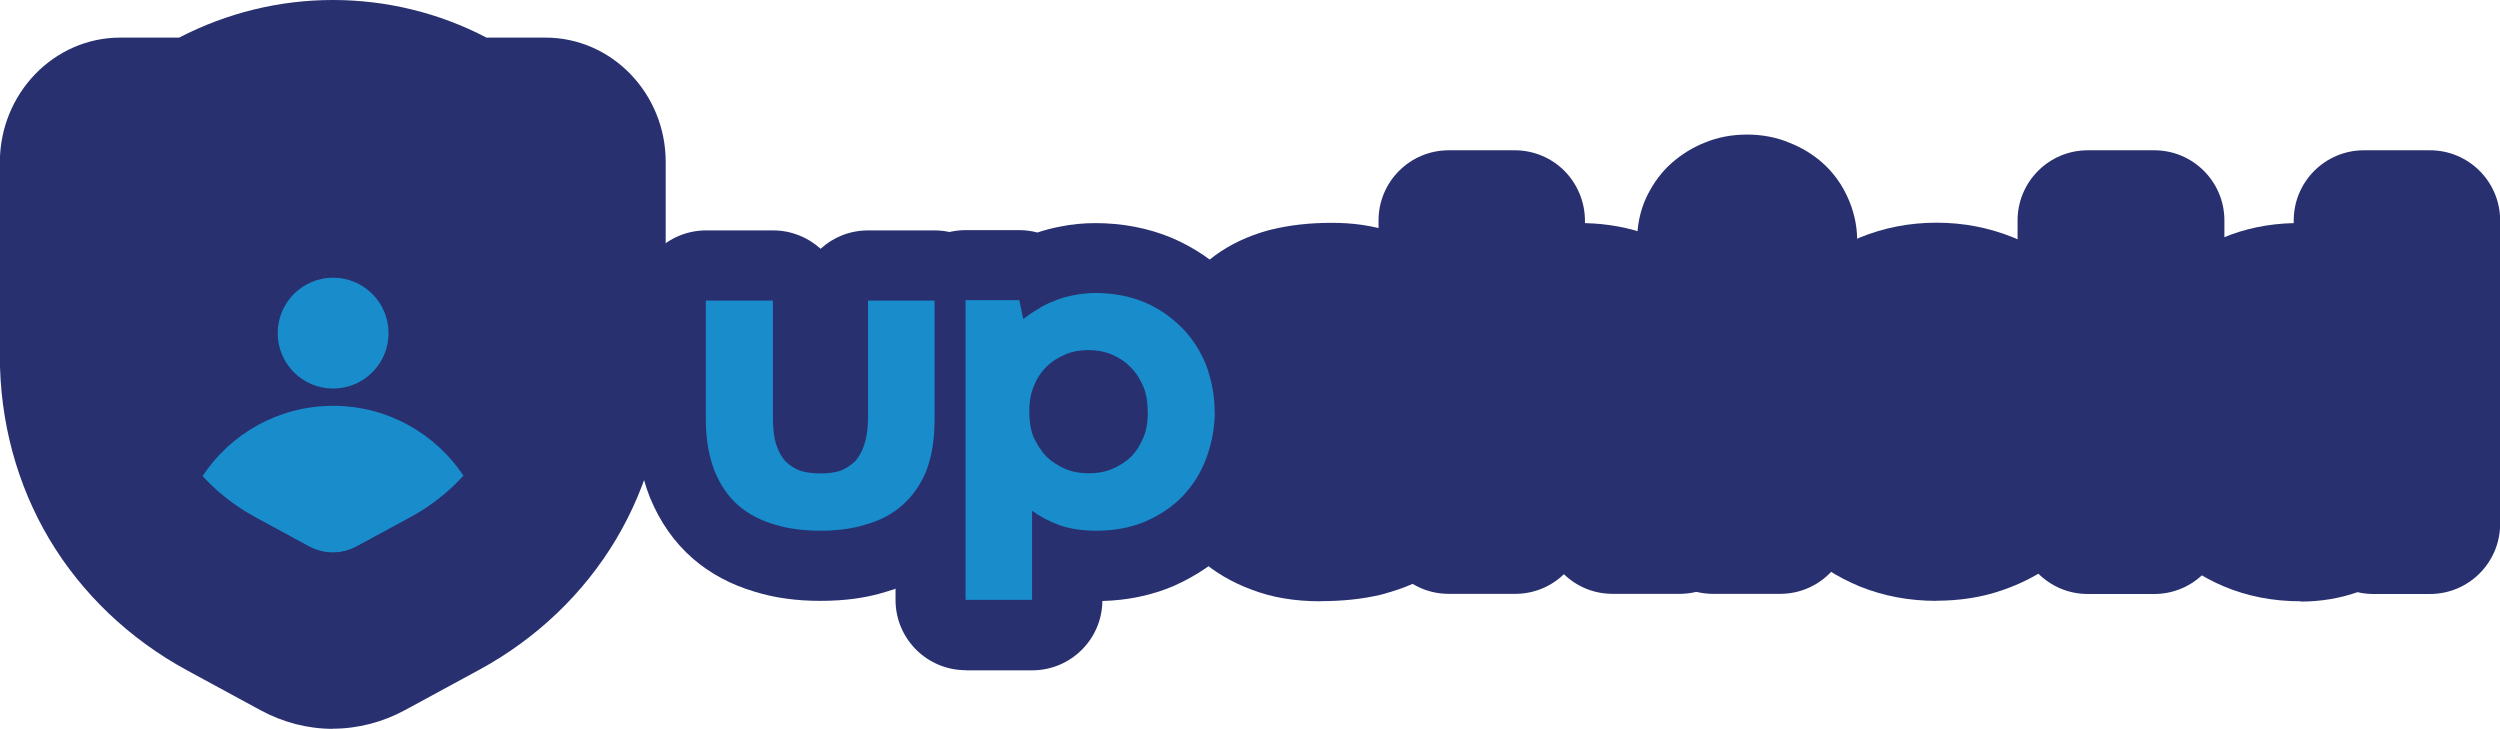
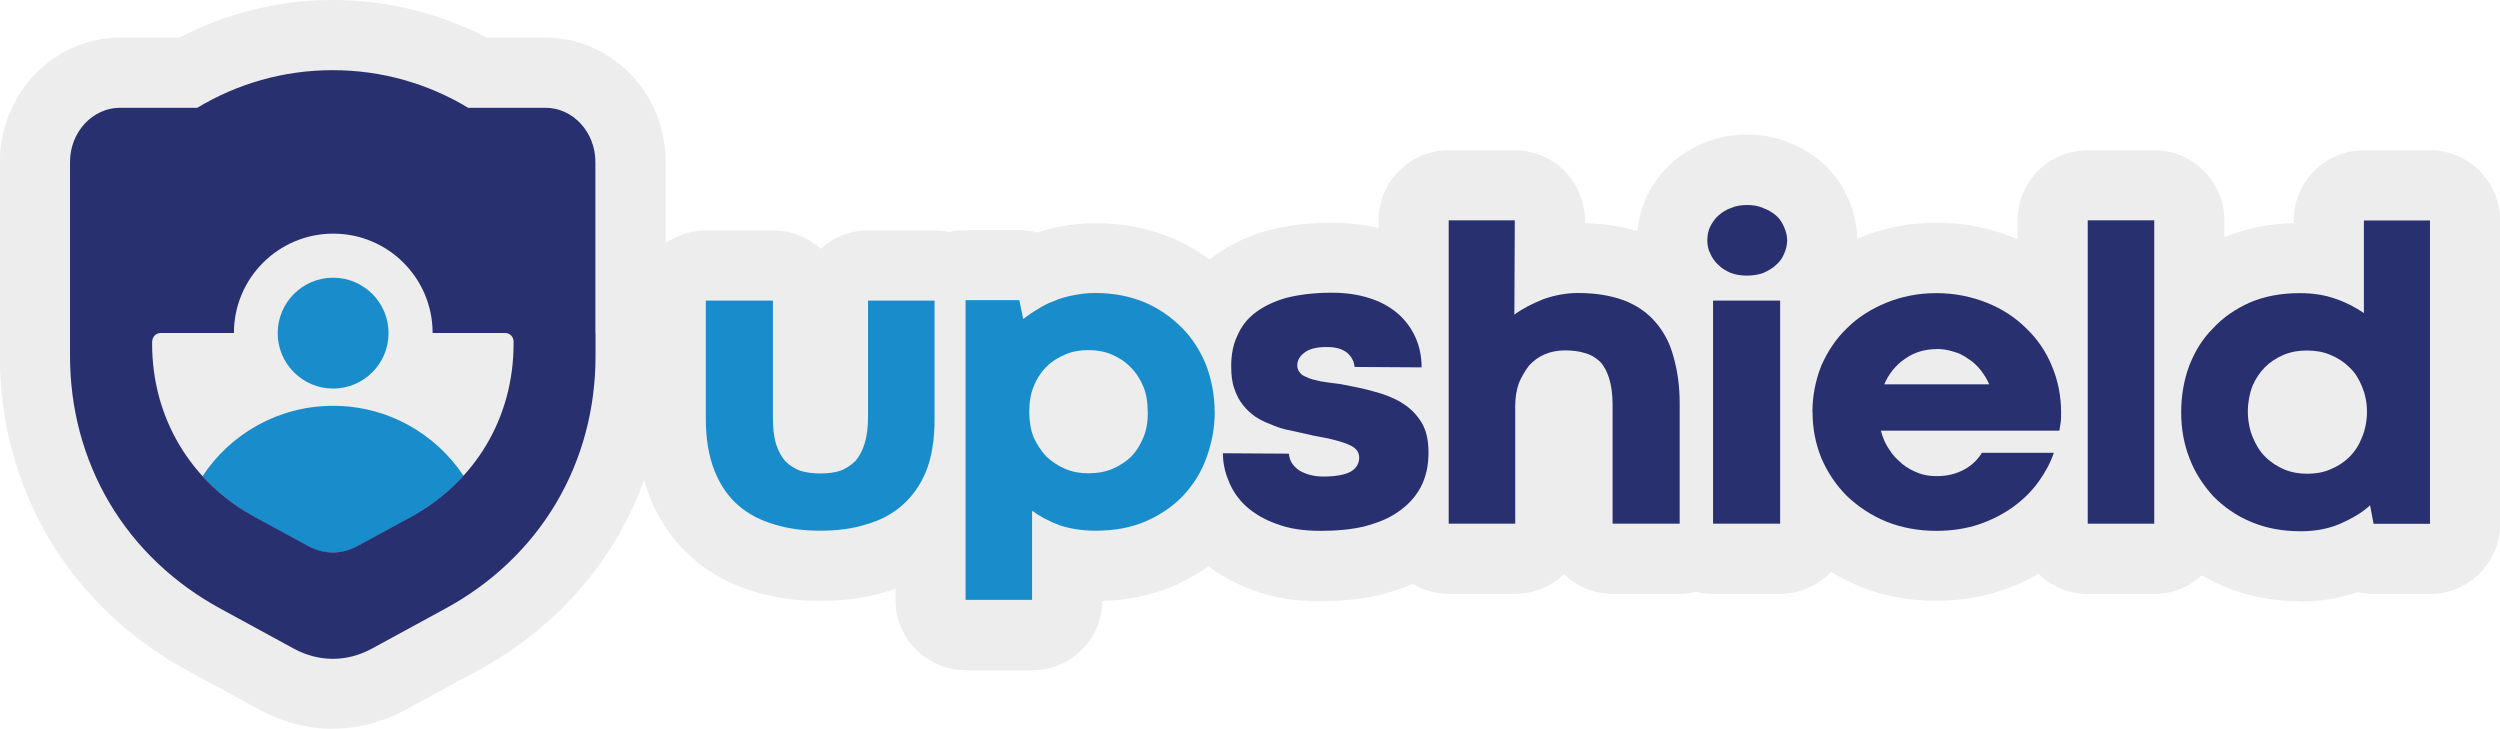
<svg xmlns="http://www.w3.org/2000/svg" id="Capa_2" data-name="Capa 2" viewBox="0 0 178.16 51.94">
  <defs>
    <style>
      .cls-1, .cls-2 {
        fill: #198ccc;
      }

      .cls-3, .cls-4 {
        fill: #283070;
      }

      .cls-3, .cls-2 {
        fill-rule: evenodd;
      }

      .cls-5 {
-         fill: #283070;
+         fill: #ededed;
      }
    </style>
  </defs>
  <g id="Capa_1-2" data-name="Capa 1">
    <g>
      <g>
        <path class="cls-5" d="M23.74,32.69c-4.93,0-8.95-4.01-8.95-8.95s4.01-8.95,8.95-8.95,8.95,4.01,8.95,8.95-4.01,8.95-8.95,8.95Z" />
        <path class="cls-5" d="M23.72,51.94c-1.78,0-3.56-.46-5.16-1.33l-5.25-2.85c-4.1-2.23-7.48-5.46-9.79-9.33-2.31-3.88-3.53-8.39-3.53-13.04v-13.84C0,6.65,3.85,2.68,8.57,2.68h4.2c3.37-1.75,7.12-2.68,10.95-2.68s7.58.92,10.95,2.68h4.2c4.73,0,8.57,3.98,8.57,8.86v13.84c0,4.65-1.22,9.16-3.53,13.04-2.31,3.88-5.69,7.11-9.79,9.33l-5.25,2.85c-1.6.87-3.38,1.33-5.16,1.33ZM23.74,23.91c.71,0,1.4.05,2.09.14,0-.1,0-.2,0-.31,0-1.15-.93-2.08-2.08-2.08s-2.08.93-2.08,2.08c0,.1,0,.21,0,.31.69-.09,1.39-.13,2.09-.13Z" />
        <path class="cls-5" d="M68.82,47.76c-2.76,0-5-2.24-5-5v-21.36c0-2.76,2.24-5,5-5h3.83c.44,0,.87.06,1.28.17.51-.17,1.06-.32,1.67-.43.78-.16,1.61-.24,2.46-.24,1.93,0,3.75.35,5.42,1.04,1.62.69,3.05,1.66,4.3,2.91,1.19,1.19,2.14,2.65,2.82,4.32.02.06.04.12.07.17.6,1.64.9,3.33.9,5.01s-.3,3.37-.9,5.01c-.58,1.6-1.49,3.08-2.68,4.38-.02.03-.05.05-.07.07-1.16,1.21-2.6,2.2-4.26,2.94-1.59.68-3.29,1.03-5.1,1.08-.03,2.73-2.26,4.94-5,4.94h-4.74Z" />
        <path class="cls-5" d="M94.12,42.85c-1.86,0-3.46-.27-4.9-.82-1.42-.52-2.67-1.26-3.74-2.2-.04-.03-.07-.07-.11-.1-1.09-1.03-1.9-2.22-2.43-3.55-.51-1.23-.77-2.53-.77-3.86,0-1.11.37-2.18,1.04-3.05-.32-.93-.47-1.97-.47-3.17,0-1.58.3-3.02.9-4.27.64-1.43,1.64-2.67,2.9-3.59,1.11-.82,2.38-1.42,3.86-1.83.05-.01.1-.03.16-.04,1.35-.33,2.77-.49,4.34-.49s2.9.2,4.19.61c1.35.41,2.62,1.1,3.72,2.02.04.03.07.06.11.09,1.12.99,1.98,2.16,2.54,3.47.55,1.22.85,2.63.85,4.11,0,.67-.14,1.33-.39,1.94.59,1.21.9,2.6.9,4.15,0,1.74-.38,3.35-1.13,4.79-.78,1.44-1.84,2.6-3.18,3.52-1.09.77-2.36,1.33-3.99,1.77-.05.01-.1.03-.15.04-1.29.3-2.67.45-4.25.45Z" />
        <path class="cls-5" d="M114.92,42.32c-1.35,0-2.57-.53-3.47-1.4-.9.87-2.12,1.4-3.47,1.4h-4.74c-2.76,0-5-2.24-5-5V15.71c0-2.76,2.24-5,5-5h4.71c1.33,0,2.61.53,3.54,1.47s1.46,2.22,1.46,3.55v.17c1.66.04,3.19.33,4.57.85,1.66.63,3.13,1.65,4.25,2.96,1.09,1.26,1.88,2.75,2.31,4.41.41,1.44.62,2.99.62,4.62v8.58c0,2.76-2.24,5-5,5h-4.78Z" />
        <path class="cls-5" d="M124.5,24.63c-1.01,0-1.98-.17-2.87-.49-.12-.04-.24-.09-.36-.15-.62-.28-1.43-.71-2.23-1.47-.69-.63-1.26-1.42-1.67-2.3-.46-.96-.7-2.01-.7-3.11,0-1.03.21-2.06.62-2.97.03-.07.06-.14.1-.21.47-.94,1.05-1.71,1.77-2.34.7-.61,1.47-1.08,2.29-1.41.93-.39,1.95-.59,3.04-.59s2.11.19,3.05.59c.84.33,1.64.81,2.31,1.4.81.71,1.46,1.62,1.89,2.64.29.67.61,1.69.61,2.89,0,.98-.21,1.98-.61,2.92-.4.95-.99,1.79-1.76,2.5-.77.73-1.56,1.14-2.24,1.45-.12.05-.24.1-.36.15-.88.32-1.88.49-2.88.49Z" />
        <rect class="cls-5" x="117.08" y="16.42" width="14.78" height="25.9" rx="5" ry="5" />
        <path class="cls-5" d="M137.99,42.82c-1.92,0-3.75-.34-5.44-1.02-1.67-.69-3.14-1.64-4.4-2.86-.02-.02-.05-.05-.07-.07-1.24-1.24-2.21-2.68-2.89-4.29-.69-1.7-1.02-3.43-1.02-5.22s.33-3.49.98-5.13c.02-.06.05-.12.07-.17.72-1.64,1.69-3.07,2.9-4.24,1.22-1.21,2.7-2.18,4.39-2.88,1.72-.71,3.56-1.07,5.49-1.07s3.73.35,5.47,1.05c1.72.69,3.17,1.63,4.44,2.89,1.28,1.24,2.3,2.74,2.95,4.36.67,1.58,1.03,3.35,1.03,5.18,0,.48,0,1.02-.11,1.62l-.09.52c-.07.43-.19.83-.36,1.21-.03.36-.1.71-.21,1.06-.37,1.15-.96,2.31-1.76,3.43-.78,1.09-1.75,2.06-2.89,2.91-1.19.86-2.47,1.52-3.84,1.98-1.38.48-2.96.73-4.63.73Z" />
        <rect class="cls-5" x="143.78" y="10.71" width="14.74" height="31.62" rx="5" ry="5" />
        <path class="cls-5" d="M163.96,42.85c-1.98,0-3.82-.36-5.47-1.06-1.55-.64-3.01-1.62-4.28-2.89-.05-.05-.1-.1-.14-.15-1.21-1.31-2.11-2.77-2.7-4.33-.6-1.51-.92-3.24-.92-5.05s.29-3.43.87-5.01c.02-.04.03-.08.05-.12.67-1.7,1.57-3.1,2.74-4.3,1.14-1.22,2.51-2.19,4.18-2.94.04-.02.07-.03.11-.05,1.54-.65,3.24-1.01,5.06-1.05v-.19c0-2.76,2.24-5,5-5h4.71c2.76,0,5,2.24,5,5v21.62c0,2.76-2.24,5-5,5h-4.02c-.39,0-.77-.04-1.14-.13-1.3.45-2.64.67-4.05.67Z" />
        <path class="cls-5" d="M58.47,42.82c-1.72,0-3.25-.21-4.68-.65-1.7-.5-3.19-1.3-4.42-2.37-1.32-1.15-2.34-2.61-3.05-4.34-.67-1.69-1-3.55-1-5.59v-8.45c0-2.76,2.24-5,5-5h4.78c1.3,0,2.49.5,3.38,1.31.89-.82,2.08-1.31,3.38-1.31h4.74c2.76,0,5,2.24,5,5v8.45c0,2.11-.31,3.93-.94,5.54-.71,1.76-1.75,3.22-3.1,4.39-1.25,1.09-2.73,1.88-4.41,2.37-1.4.44-2.93.65-4.68.65Z" />
      </g>
      <path class="cls-2" d="M23.74,19.79c2.18,0,3.95,1.77,3.95,3.95s-1.77,3.95-3.95,3.95-3.95-1.77-3.95-3.95,1.77-3.95,3.95-3.95" />
      <path class="cls-2" d="M33.03,33.9c-2-3-5.41-4.98-9.29-4.98s-7.32,1.99-9.31,5.02c1.06,1.16,2.33,2.16,3.8,2.96l3.76,2.04c1.11.6,2.35.6,3.46,0l3.76-2.04c1.48-.8,2.76-1.81,3.83-2.99" />
      <path class="cls-3" d="M10.84,24.33v.16c0,2.64.68,5.1,1.95,7.23,1.27,2.13,3.11,3.9,5.44,5.16l3.76,2.04c1.11.6,2.35.6,3.46,0l3.76-2.04c2.33-1.26,4.17-3.04,5.44-5.16,1.27-2.13,1.95-4.59,1.95-7.23v-.16c0-.33-.27-.6-.6-.6h-5.17c0-3.91-3.17-7.08-7.08-7.08s-7.08,3.17-7.08,7.08h-5.22c-.33,0-.6.27-.6.6M42.44,23.74v1.64c0,3.7-.93,7.3-2.82,10.49-1.9,3.19-4.62,5.73-7.88,7.5l-5.25,2.86c-1.77.96-3.77.96-5.54,0l-5.25-2.86c-3.25-1.77-5.98-4.31-7.88-7.5-1.89-3.19-2.83-6.79-2.83-10.49v-13.84c0-2.13,1.61-3.86,3.57-3.86h5.5c2.82-1.7,6.12-2.68,9.65-2.68s6.83.98,9.65,2.68h5.5c1.97,0,3.57,1.73,3.57,3.86v12.2Z" />
      <path class="cls-1" d="M86.57,29.34c0,1.16-.22,2.26-.6,3.3-.38,1.04-.94,1.92-1.67,2.7-.72.75-1.6,1.35-2.67,1.82-1.04.44-2.2.66-3.52.66-.97,0-1.82-.13-2.58-.38-.75-.28-1.41-.63-1.98-1.04v6.35h-4.74v-21.36h3.83l.28,1.35c.31-.25.63-.47,1.01-.69.38-.25.75-.44,1.19-.6.41-.19.88-.31,1.38-.41.47-.09.97-.16,1.54-.16,1.29,0,2.45.22,3.52.66,1.04.44,1.92,1.07,2.67,1.82s1.32,1.67,1.73,2.67c.38,1.04.6,2.14.6,3.3ZM81.79,29.37c0-.69-.09-1.29-.31-1.82-.22-.53-.53-1.01-.91-1.38-.38-.41-.85-.69-1.35-.91-.53-.22-1.07-.31-1.67-.31-.57,0-1.13.09-1.63.31-.53.22-.97.5-1.35.88s-.69.85-.91,1.41c-.22.53-.31,1.13-.31,1.82,0,.63.09,1.23.31,1.79.25.53.53.97.91,1.38.41.38.85.66,1.35.88.53.22,1.07.31,1.67.31s1.13-.09,1.67-.31c.5-.22.97-.5,1.35-.88s.66-.85.88-1.38.31-1.13.31-1.79Z" />
      <path class="cls-4" d="M91.86,32.36c.03.47.28.85.72,1.16.47.28,1.04.44,1.73.44.91,0,1.54-.13,1.95-.35.41-.25.6-.57.6-1.01,0-.25-.09-.47-.28-.63-.16-.16-.44-.28-.79-.41-.38-.13-.82-.25-1.32-.35-.53-.09-1.13-.22-1.82-.38-.31-.06-.66-.16-1.01-.22-.38-.09-.75-.22-1.1-.38-.38-.13-.72-.31-1.07-.53-.31-.22-.63-.5-.88-.82-.28-.35-.47-.72-.63-1.19-.16-.44-.22-.97-.22-1.6,0-.79.13-1.54.44-2.17.28-.66.72-1.23,1.32-1.67.6-.44,1.32-.79,2.23-1.04.91-.22,1.95-.35,3.17-.35,1.01,0,1.89.13,2.67.38.82.25,1.48.63,2.04,1.1.53.47.97,1.04,1.26,1.7.28.63.44,1.35.44,2.14l-4.78-.03c-.03-.38-.19-.72-.53-1.01-.35-.28-.82-.41-1.45-.41-.72,0-1.26.13-1.6.41-.35.25-.5.57-.5.91,0,.19.06.38.19.5.09.16.28.25.53.35.25.13.57.19.97.28.38.06.85.13,1.38.19.85.16,1.63.31,2.39.53.75.19,1.45.47,2.01.82.57.35,1.04.82,1.38,1.38.35.57.5,1.29.5,2.17,0,.94-.19,1.76-.57,2.48-.38.69-.91,1.26-1.6,1.73-.66.47-1.48.79-2.42,1.04-.94.22-1.98.31-3.11.31-1.23,0-2.26-.16-3.14-.5-.88-.31-1.6-.75-2.17-1.26-.57-.53-.97-1.13-1.23-1.79-.28-.66-.41-1.32-.41-1.98l4.68.03Z" />
      <path class="cls-4" d="M119.7,37.32h-4.78v-8.48c0-.75-.09-1.38-.25-1.89-.16-.5-.38-.91-.66-1.19-.31-.28-.66-.5-1.07-.6-.41-.13-.88-.19-1.41-.19-.5,0-1.01.09-1.45.28-.44.19-.82.47-1.13.82-.28.38-.53.79-.72,1.26-.16.47-.25,1.01-.25,1.6v8.39h-4.74V15.7h4.71l-.03,6.72c.6-.44,1.29-.79,2.07-1.1.79-.28,1.6-.44,2.48-.44,1.26,0,2.36.19,3.27.53.91.35,1.67.88,2.23,1.54.6.69,1.04,1.51,1.29,2.48.28.97.44,2.07.44,3.3v8.58Z" />
      <path class="cls-4" d="M121.67,17.12c0-.31.06-.66.19-.94.16-.31.35-.6.6-.82.25-.22.53-.41.88-.53.35-.16.75-.22,1.16-.22.44,0,.82.06,1.16.22.35.13.66.31.91.53.25.22.44.5.57.82.13.28.22.63.22.94,0,.35-.09.69-.22.97-.13.31-.31.57-.57.79-.25.25-.57.41-.91.57-.35.13-.75.19-1.16.19-.44,0-.82-.06-1.16-.19-.35-.16-.63-.31-.88-.57-.25-.22-.44-.5-.57-.79-.16-.31-.22-.63-.22-.97ZM122.08,21.42h4.78v15.9h-4.78v-15.9Z" />
      <path class="cls-4" d="M129.16,29.37c0-1.16.22-2.26.63-3.3.44-1.01,1.04-1.92,1.82-2.67.79-.79,1.73-1.38,2.8-1.82,1.07-.44,2.26-.69,3.58-.69s2.51.25,3.61.69c1.1.44,2.01,1.04,2.8,1.82.79.75,1.41,1.67,1.82,2.67.44,1.04.66,2.14.66,3.3,0,.31,0,.6-.03.75-.03.19-.06.38-.09.57h-12.72c.13.5.31.94.6,1.35.25.41.57.72.91,1.01s.75.5,1.16.66c.41.16.85.22,1.32.22.75,0,1.38-.16,1.95-.47.57-.31.97-.72,1.26-1.19h5.12c-.22.69-.6,1.38-1.07,2.04s-1.07,1.26-1.79,1.79c-.69.5-1.51.94-2.45,1.26-.91.31-1.95.47-3.05.47-1.29,0-2.48-.22-3.58-.66-1.07-.44-2.01-1.07-2.8-1.82-.75-.75-1.38-1.67-1.82-2.7-.41-1.01-.63-2.1-.63-3.27ZM138.02,24.88c-.85,0-1.6.22-2.26.69-.66.44-1.16,1.07-1.48,1.82h7.48c-.16-.38-.38-.72-.63-1.04-.25-.31-.53-.57-.88-.79-.31-.22-.66-.41-1.04-.5-.38-.13-.79-.19-1.19-.19Z" />
      <rect class="cls-4" x="148.78" y="15.7" width="4.74" height="21.62" />
      <path class="cls-4" d="M155.44,29.37c0-1.16.19-2.26.57-3.3.41-1.04.94-1.92,1.7-2.67.72-.79,1.6-1.38,2.64-1.85,1.04-.44,2.23-.66,3.52-.66.97,0,1.82.13,2.58.41.75.25,1.41.6,2.01,1.01v-6.6h4.71v21.62h-4.02l-.25-1.32c-.57.53-1.29.94-2.14,1.32-.82.35-1.76.53-2.8.53-1.29,0-2.48-.22-3.52-.66-1.07-.44-1.95-1.07-2.7-1.82-.72-.79-1.32-1.7-1.7-2.7-.41-1.04-.6-2.14-.6-3.3ZM160.19,29.34c0,.66.13,1.29.35,1.82s.5,1.01.88,1.38c.41.41.85.69,1.35.91.53.22,1.07.31,1.67.31.57,0,1.13-.09,1.63-.31.53-.22.97-.5,1.35-.88.41-.41.69-.85.91-1.41.22-.53.35-1.16.35-1.82s-.13-1.26-.35-1.79c-.22-.53-.5-1.01-.91-1.38-.38-.38-.82-.66-1.35-.88-.5-.22-1.07-.31-1.67-.31s-1.13.09-1.67.31c-.5.22-.94.5-1.32.88s-.69.85-.91,1.38c-.19.53-.31,1.13-.31,1.79Z" />
      <path class="cls-1" d="M58.47,33.74c.53,0,1.01-.06,1.41-.19.41-.16.75-.38,1.07-.69.28-.31.5-.72.66-1.23.16-.5.25-1.13.25-1.92v-8.29h4.74v8.45c0,1.45-.19,2.67-.6,3.71-.41,1.01-1.01,1.82-1.73,2.45s-1.57,1.07-2.58,1.35c-.97.31-2.07.44-3.24.44s-2.23-.13-3.24-.44c-.97-.28-1.85-.72-2.58-1.35s-1.29-1.45-1.7-2.45c-.41-1.04-.63-2.26-.63-3.71v-8.45h4.78v8.29c0,.75.06,1.38.22,1.92.16.5.38.91.66,1.23.31.31.66.53,1.07.69.44.13.91.19,1.41.19Z" />
    </g>
  </g>
</svg>
